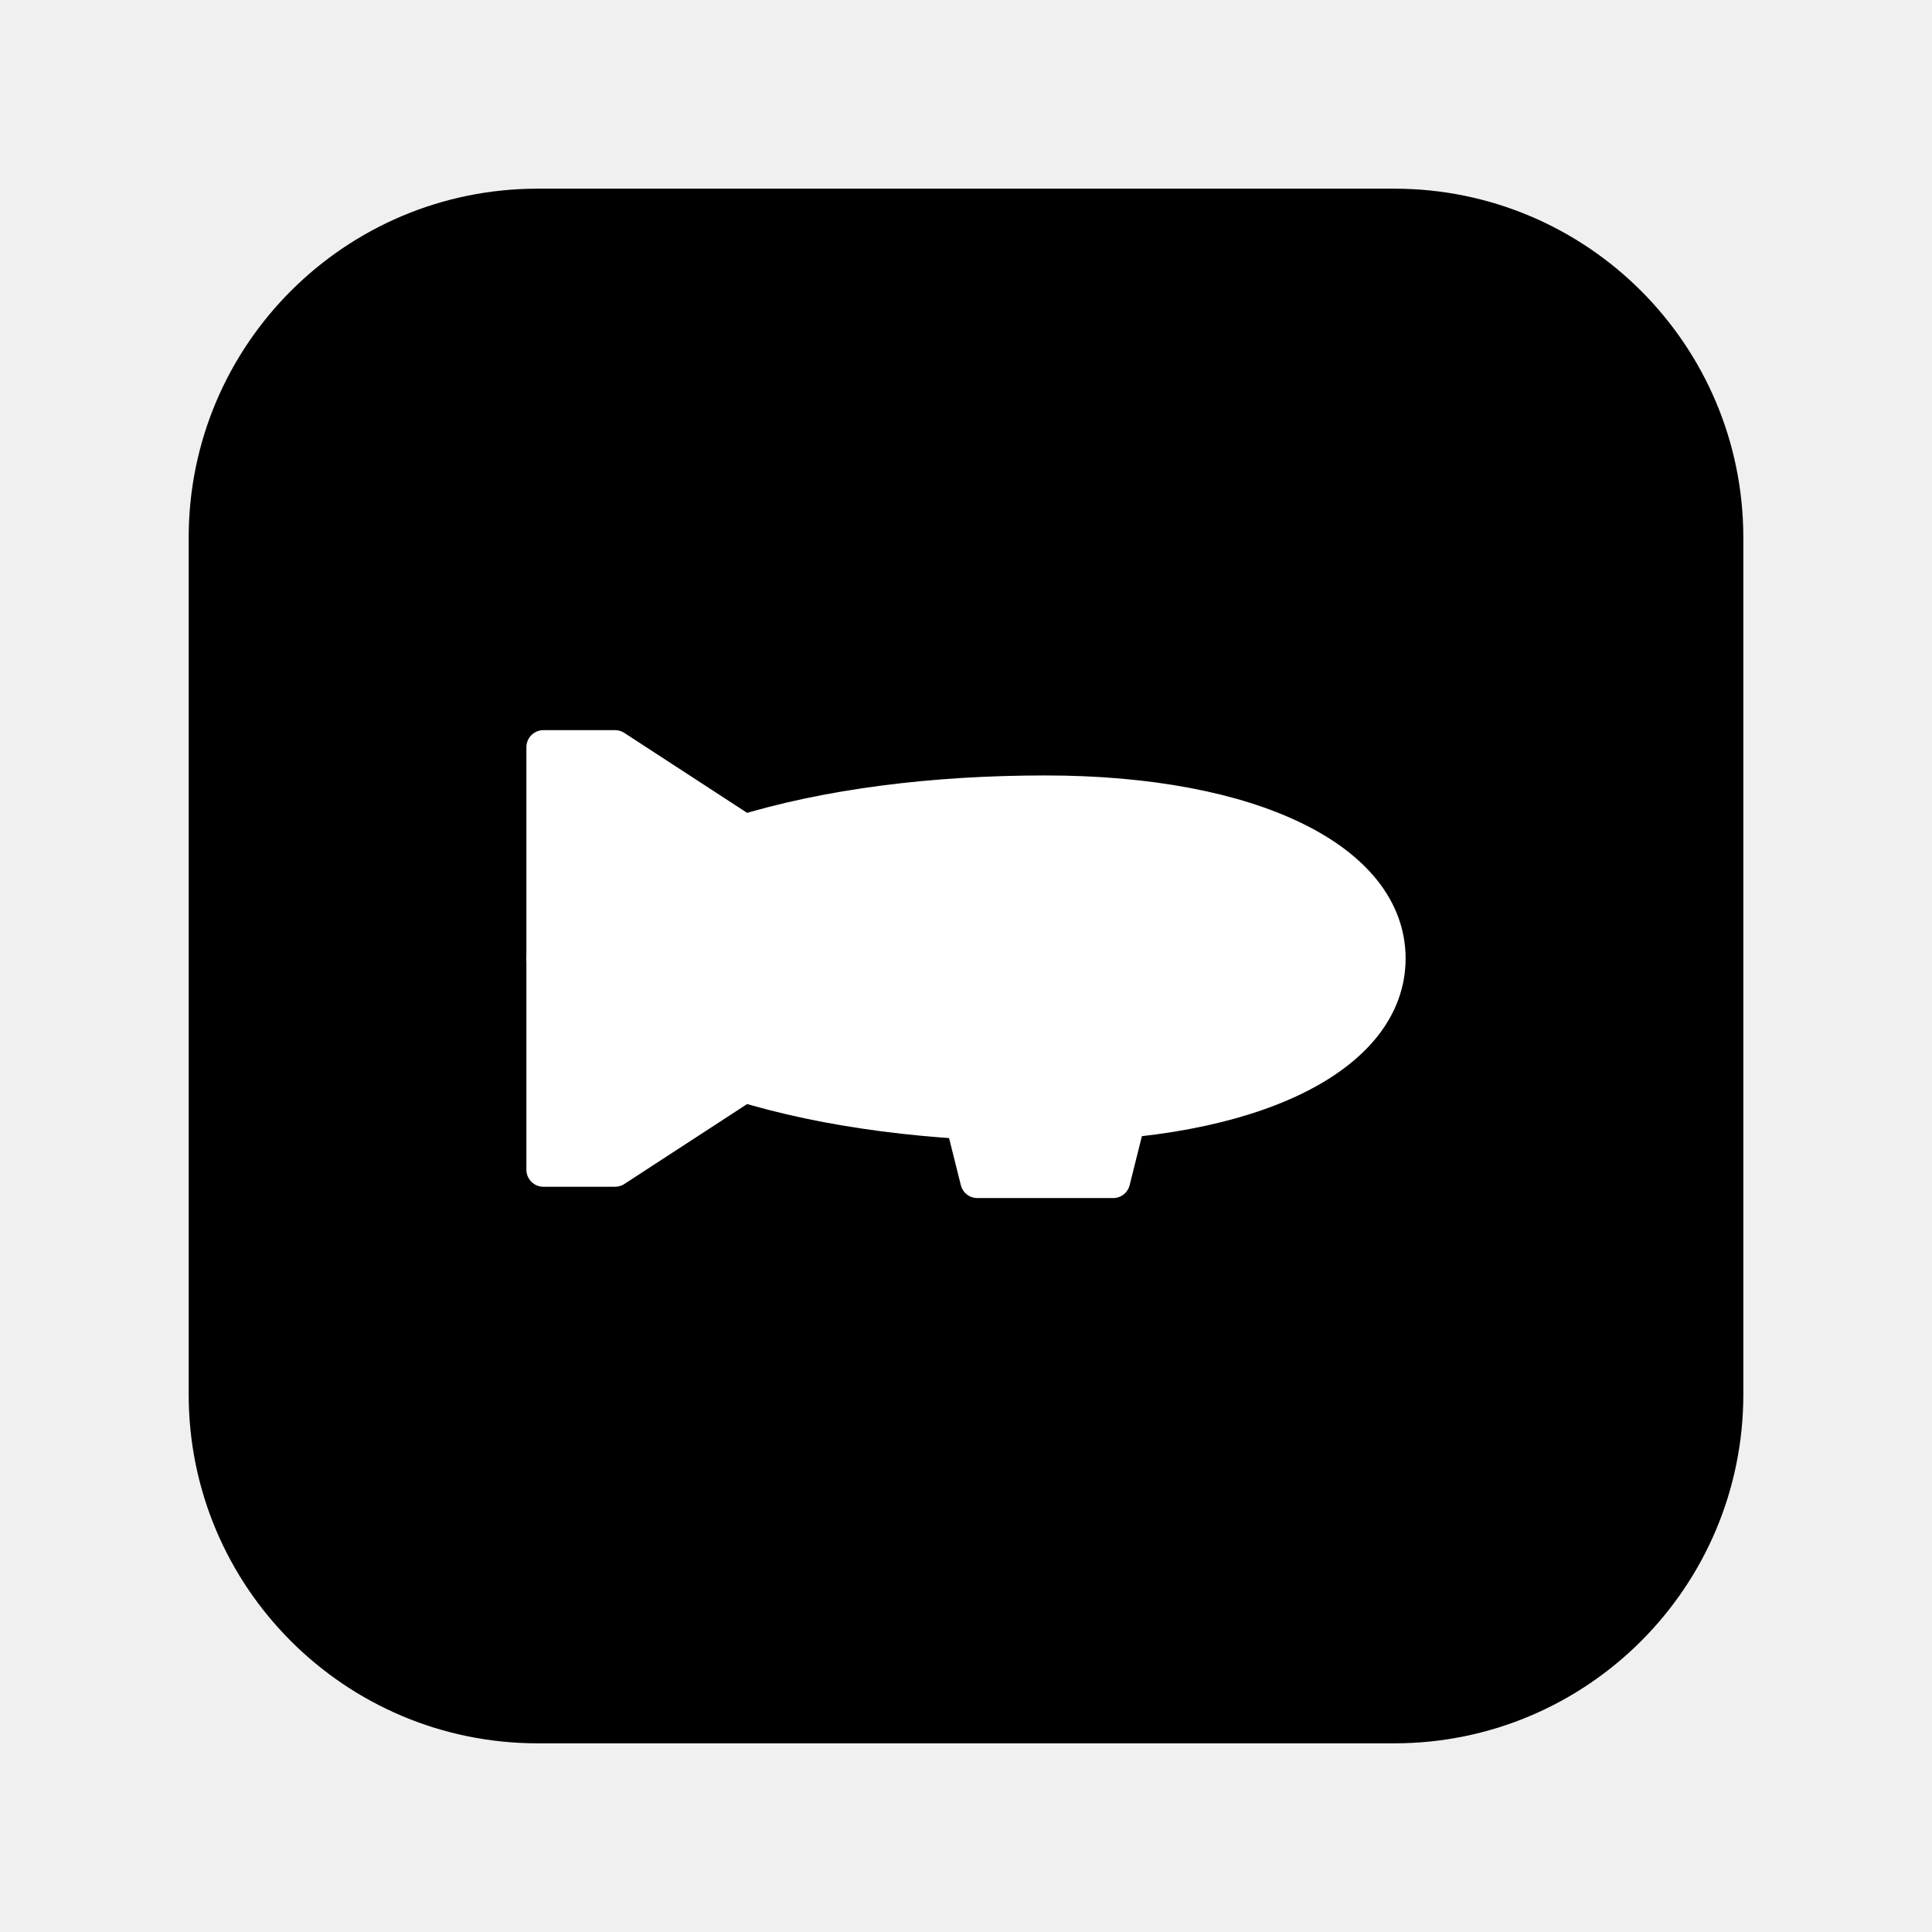
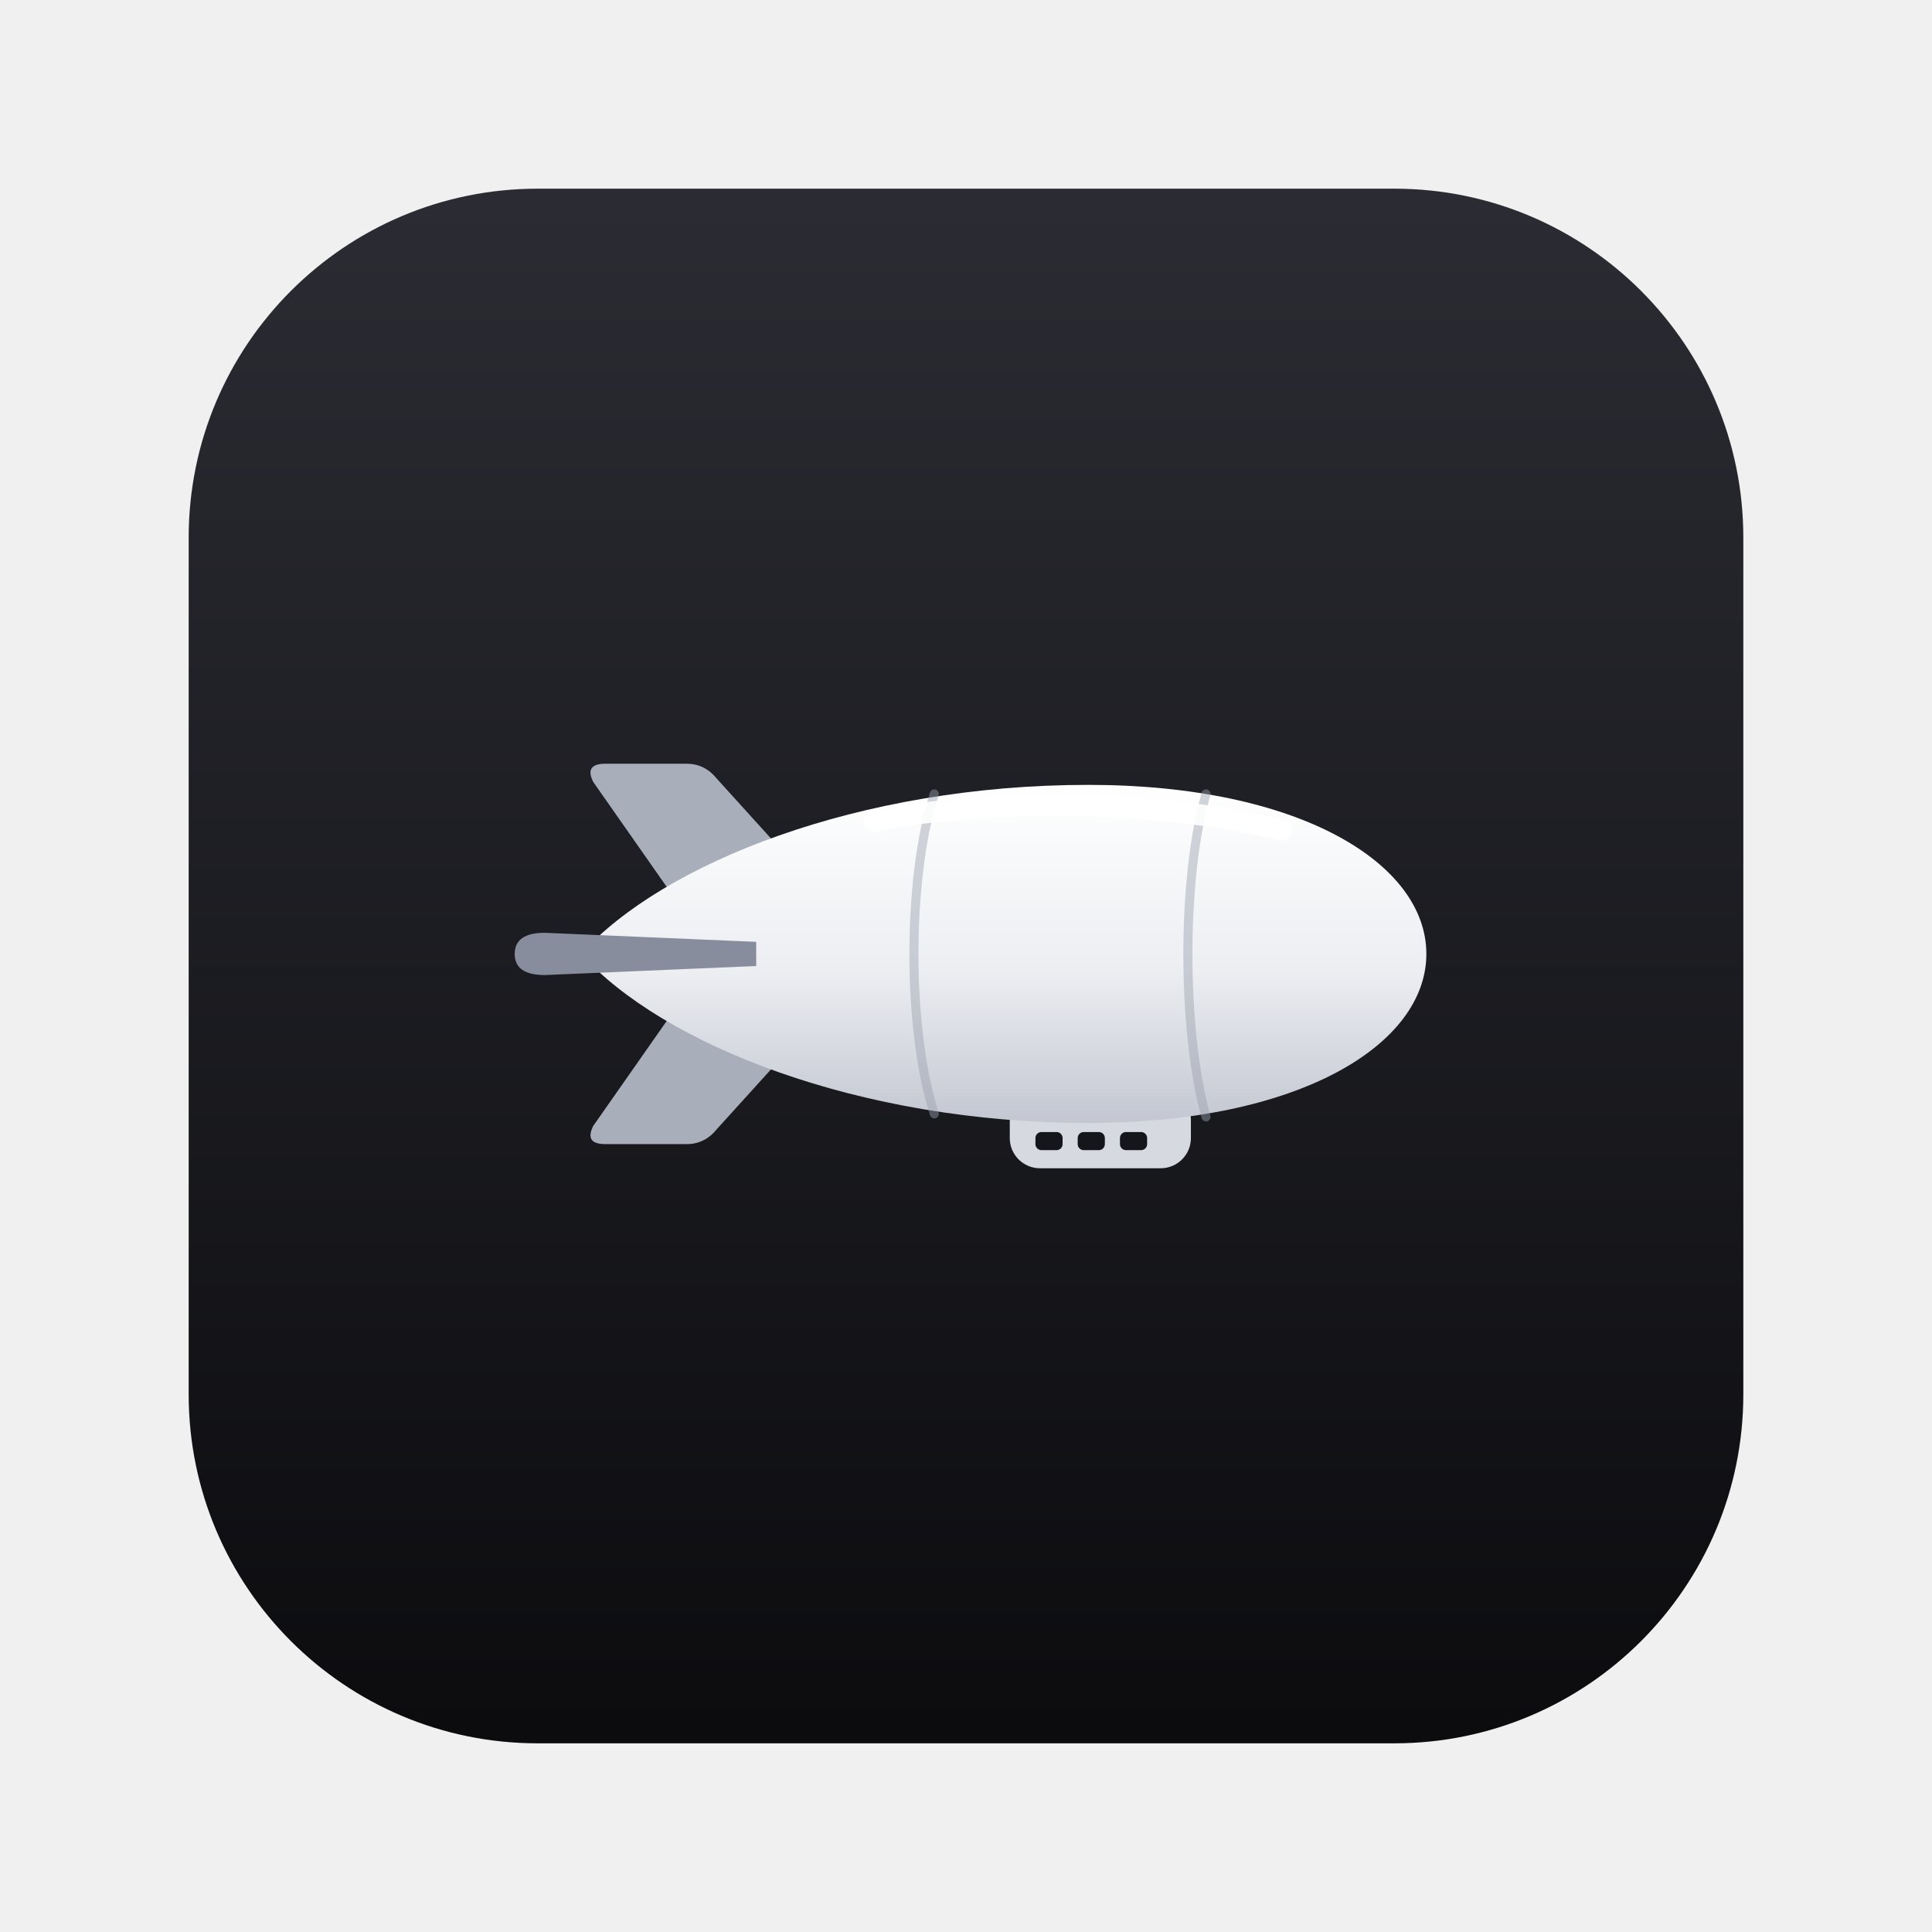
<svg xmlns="http://www.w3.org/2000/svg" width="1024" height="1024" viewBox="0 0 1024 1024">
-   <rect x="100" y="100" width="824" height="824" rx="185" fill="#000" />
-   <g transform="translate(-12 -4)" fill="#fff" stroke="#fff" stroke-width="18" stroke-linejoin="round">
-     <path d="M300 512 C340 452 448 424 566 424 C676 424 748 460 748 512 C748 564 676 600 566 600 C448 600 340 572 300 512 Z" />
-     <path d="M300 400 L338 400 L424 456 L424 568 L338 624 L300 624 Z" />
-     <path d="M520 590 L612 590 L602 630 L530 630 Z" />
+   <defs>
+     <linearGradient id="tile" x1="0" y1="0" x2="0" y2="1">
+       <stop offset="0" stop-color="#2b2c33" />
+       <stop offset="1" stop-color="#0c0c0f" />
+     </linearGradient>
+     <linearGradient id="body" x1="0" y1="0" x2="0" y2="1">
+       <stop offset="0" stop-color="#ffffff" />
+       <stop offset="0.55" stop-color="#eceef2" />
+       <stop offset="1" stop-color="#c3c7d1" />
+     </linearGradient>
+   </defs>
+   <rect x="100" y="100" width="824" height="824" rx="185" fill="url(#tile)" />
+   <g transform="translate(512 512) scale(0.8) translate(-491 -488)">
+     <path d="M300 446 L244 366 Q238 354 252 354 L306 354 Q318 354 326 364 L384 428 Z" fill="#a9aebb" />
+     <path d="M300 514 L244 594 Q238 606 252 606 L306 606 Q318 606 326 596 L384 532 Z" fill="#a9aebb" />
+     <rect x="520" y="570" width="120" height="52" rx="20" fill="#d6d9e0" />
+     <rect x="537" y="598" width="18" height="12" rx="4" fill="#15161b" />
+     <rect x="565" y="598" width="18" height="12" rx="4" fill="#15161b" />
+     <rect x="593" y="598" width="18" height="12" rx="4" fill="#15161b" />
+     <path d="M236 480 C290 420 420 368 572 368 C712 368 796 420 796 480 C796 540 712 592 572 592 C420 592 290 540 236 480 Z" fill="url(#body)" />
+     <path d="M470 374 C452 430 452 530 470 586" fill="none" stroke="#9aa0ae" stroke-opacity="0.45" stroke-width="6" stroke-linecap="round" />
+     <path d="M650 374 C634 430 634 530 650 588" fill="none" stroke="#9aa0ae" stroke-opacity="0.45" stroke-width="6" stroke-linecap="round" />
+     <path d="M430 392 C500 378 610 376 700 398" fill="none" stroke="#ffffff" stroke-opacity="0.9" stroke-width="14" stroke-linecap="round" />
+     <path d="M352 472 L212 466 Q192 466 192 480 Q192 494 212 494 L352 488 Z" fill="#878d9c" />
  </g>
</svg>
